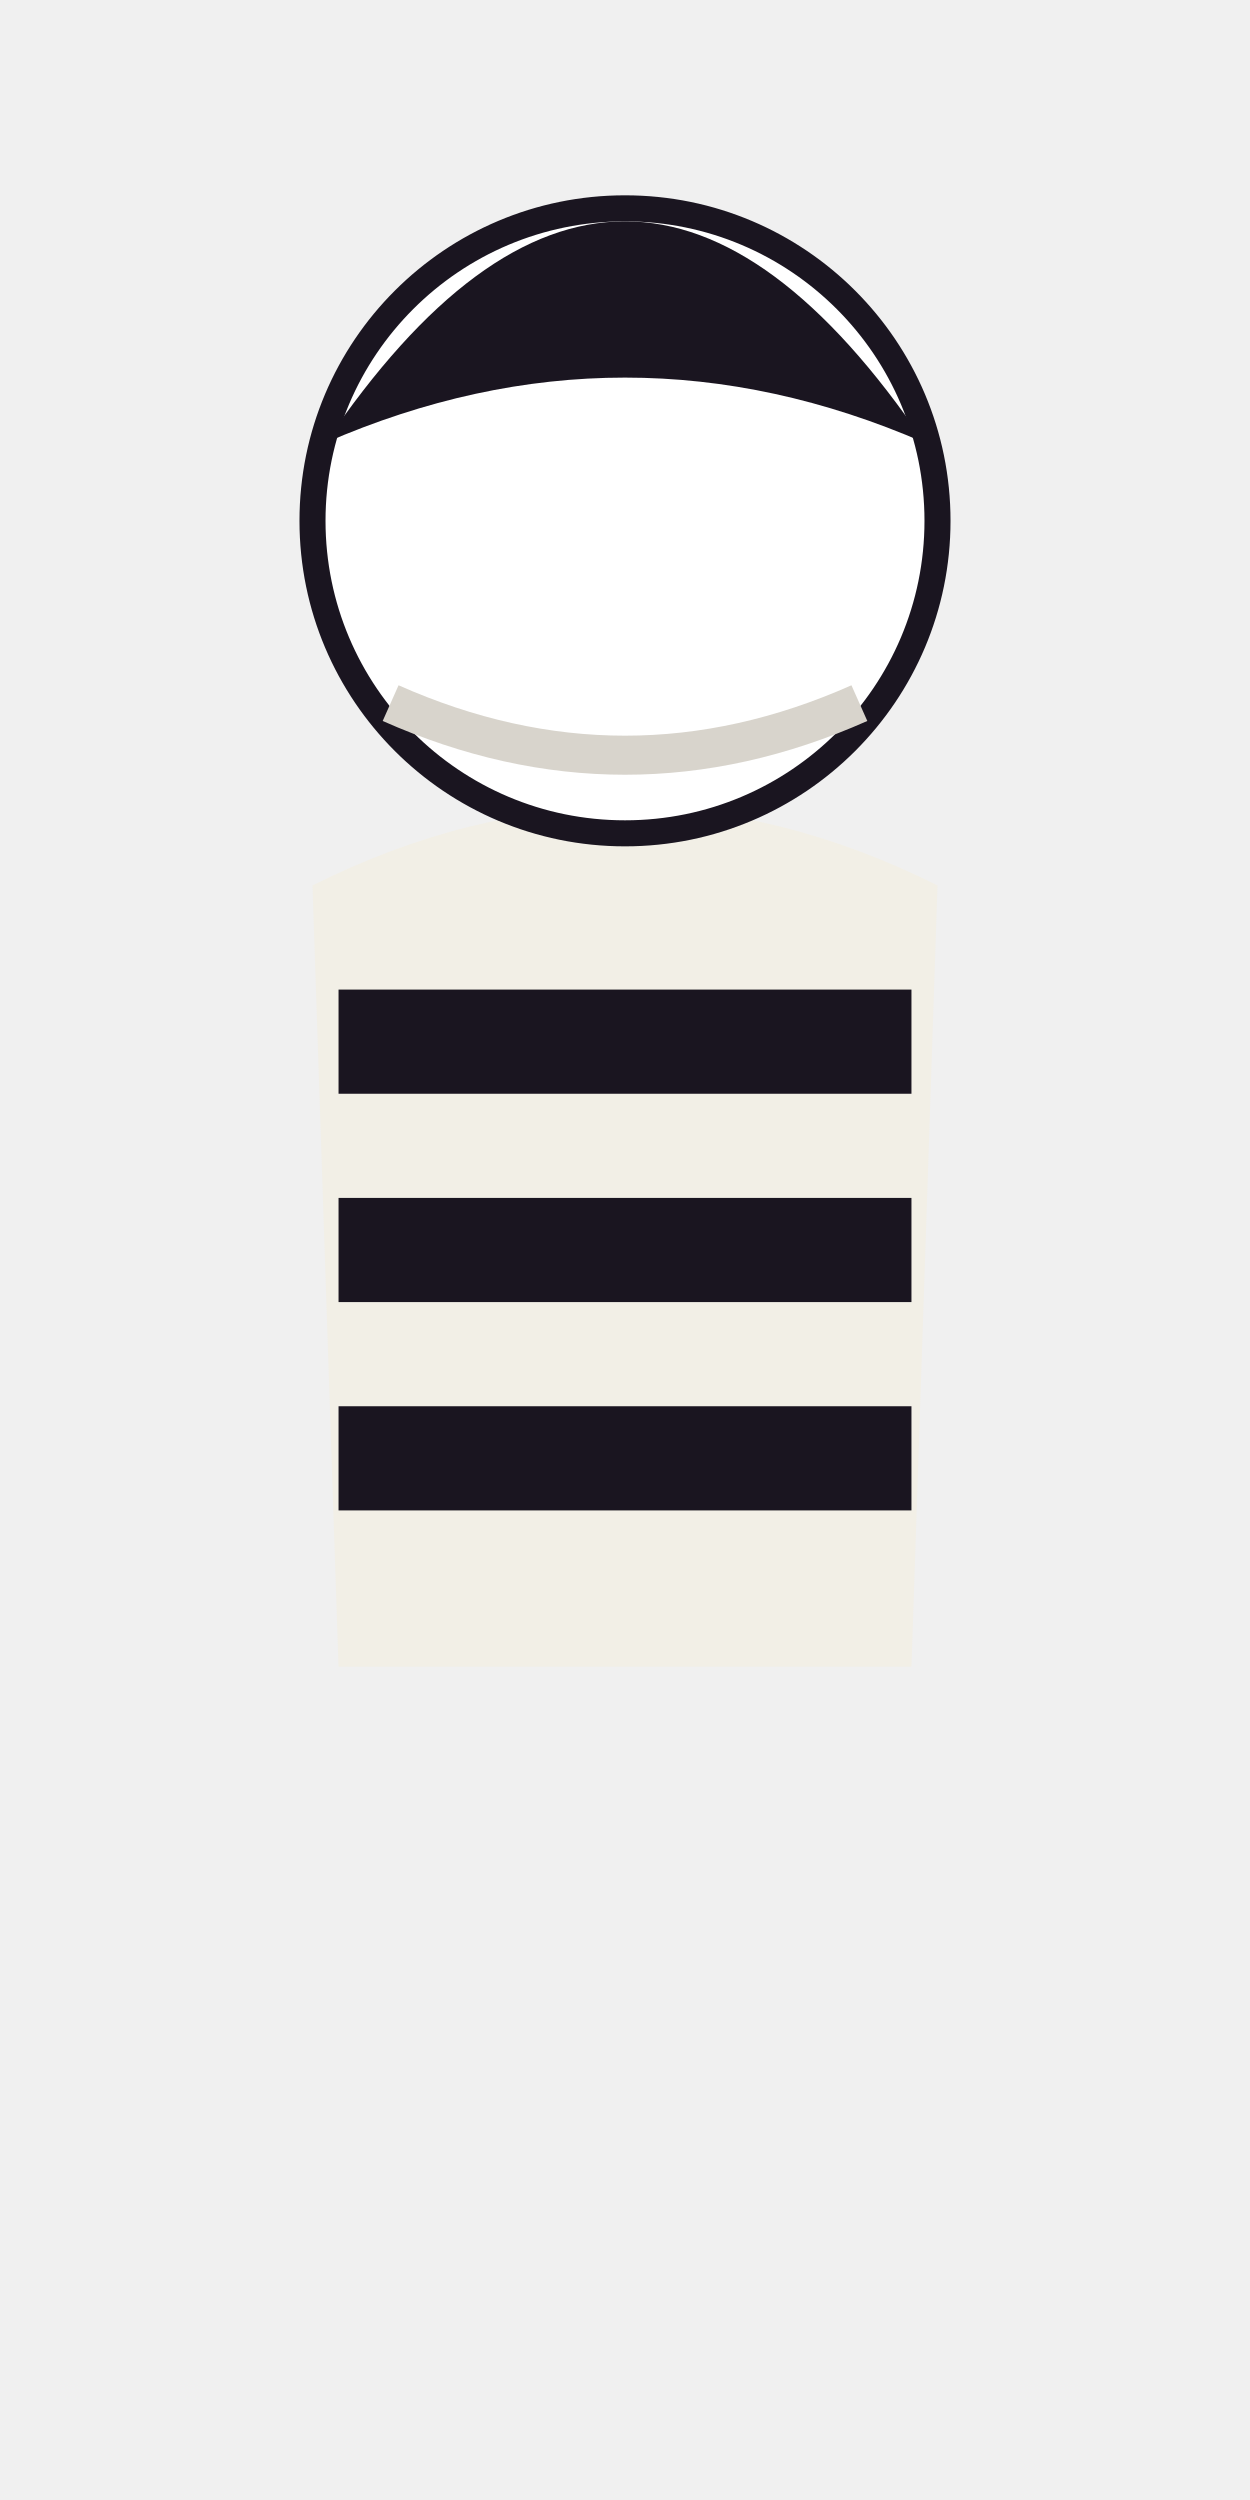
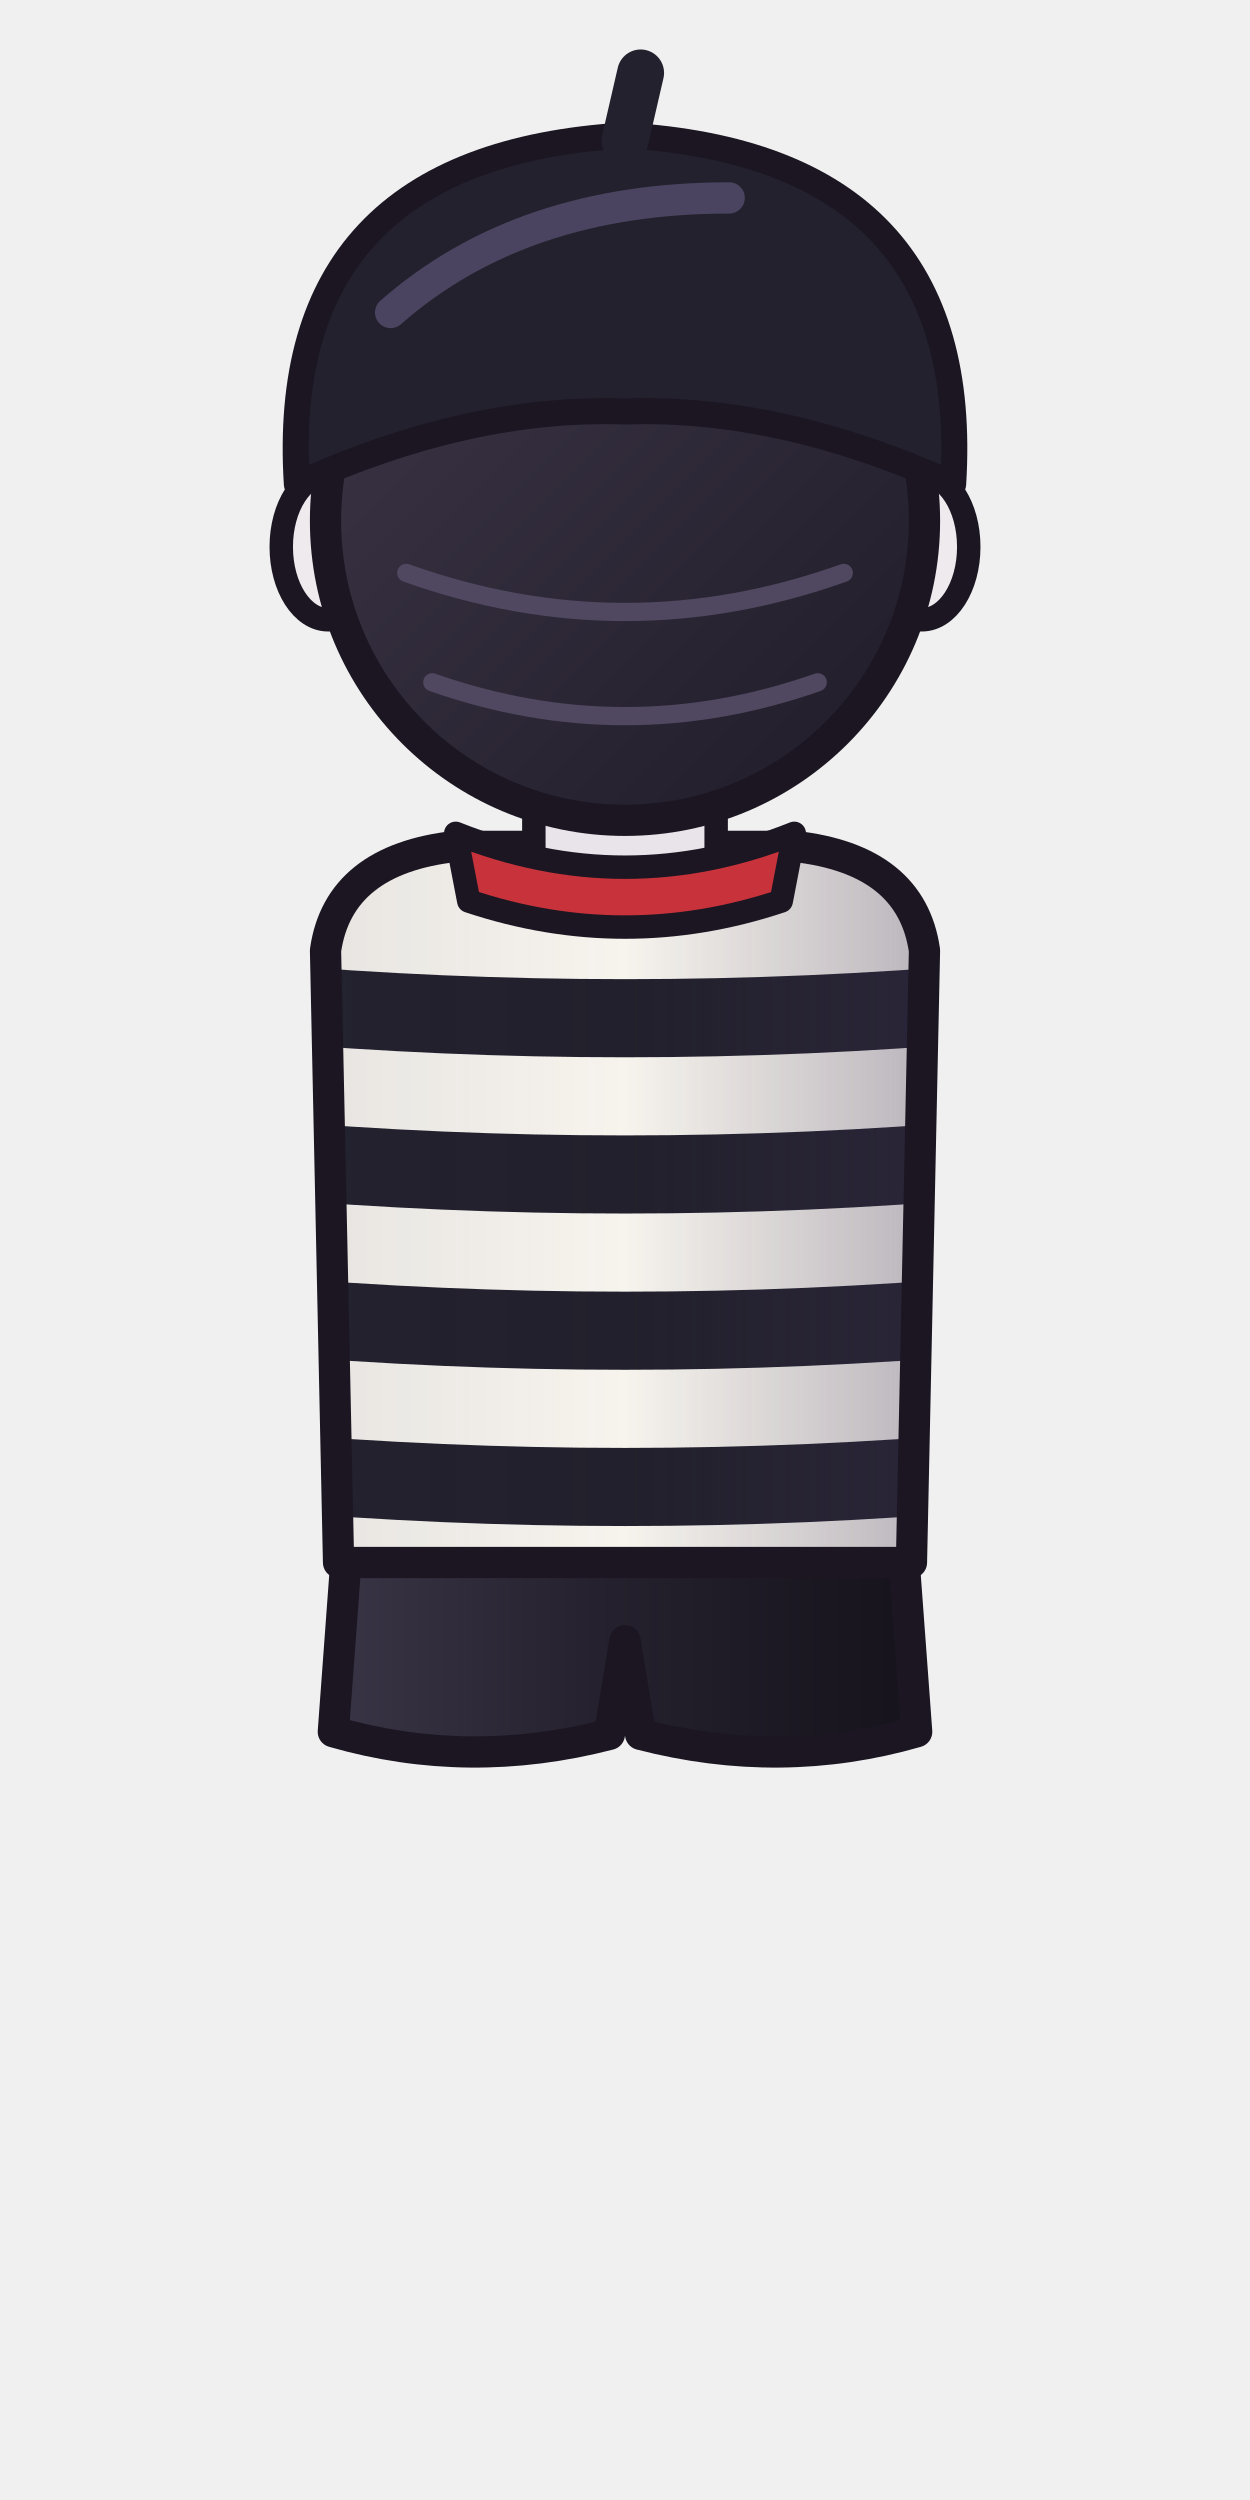
<svg xmlns="http://www.w3.org/2000/svg" width="48" height="96" viewBox="0 0 48 96">
-   <path d="M12 34 Q24 28 36 34 L35 64 L13 64 Z" fill="#f2efe6" />
-   <g fill="#1a1520">
-     <rect x="13" y="38" width="22" height="4" />
-     <rect x="13" y="46" width="22" height="4" />
-     <rect x="13" y="54" width="22" height="4" />
+   <defs>
+     <linearGradient id="shade" x1="0" y1="0" x2="1" y2="0">
+       <stop offset="0" stop-color="#3a3050" stop-opacity="0.08" />
+       <stop offset="0.5" stop-color="#3a3050" stop-opacity="0" />
+       <stop offset="1" stop-color="#3a3050" stop-opacity="0.32" />
+     </linearGradient>
+     <linearGradient id="cloth" x1="0" y1="0" x2="1" y2="0">
+       <stop offset="0" stop-color="#3a3546" />
+       <stop offset="0.45" stop-color="#25212e" />
+       <stop offset="1" stop-color="#16131c" />
+     </linearGradient>
+     <linearGradient id="hair" x1="0" y1="0" x2="1" y2="1">
+       <stop offset="0" stop-color="#3d3648" />
+       <stop offset="1" stop-color="#1f1b27" />
+     </linearGradient>
+     <clipPath id="shirt">
+       <path d="M12.5 36.5 Q13 33 17.5 32.5 L30.5 32.5 Q35 33 35.5 36.5 L35 60 L13 60 Z" />
+     </clipPath>
+   </defs>
+   <path d="M13.5 57 L34.5 57 L35.2 66.5 Q30 68 24.6 66.6 L24 63 L23.4 66.6 Q18 68 12.8 66.5 Z" fill="url(#cloth)" stroke="#1b1622" stroke-width="1.2" stroke-linejoin="round" />
+   <path d="M12.5 36.5 Q13 33 17.5 32.5 L30.5 32.5 Q35 33 35.5 36.5 L35 60 L13 60 Z" fill="#f7f4ee" />
+   <g clip-path="url(#shirt)" fill="#22202c">
+     <path d="M10 37 Q24 38.2 38 37 L38 40 Q24 41.2 10 40 Z" />
+     <path d="M10 43 Q24 44.2 38 43 L38 46 Q24 47.2 10 46 Z" />
+     <path d="M10 49 Q24 50.2 38 49 L38 52 Q24 53.2 10 52 Z" />
+     <path d="M10 55 Q24 56.2 38 55 L38 58 Q24 59.2 10 58 Z" />
  </g>
-   <circle cx="24" cy="20" r="12" fill="#ffffff" stroke="#1a1520" stroke-width="1" />
-   <path d="M12.5 17 Q24 0 35.5 17 Q24 12 12.5 17 Z" fill="#1a1520" />
-   <path d="M15 27 Q24 31 33 27" stroke="#d8d4cc" stroke-width="1.5" fill="none" />
+   <path d="M12.5 36.5 Q13 33 17.5 32.5 L30.5 32.5 Q35 33 35.5 36.5 L35 60 L13 60 Z" fill="url(#shade)" />
+   <path d="M12.5 36.5 Q13 33 17.5 32.5 L30.5 32.5 Q35 33 35.5 36.5 L35 60 L13 60 Z" fill="none" stroke="#1b1622" stroke-width="1.2" stroke-linejoin="round" />
+   <rect x="20.5" y="28" width="7" height="6" fill="#e9e4ea" stroke="#1b1622" stroke-width="0.9" />
+   <path d="M17.5 32 Q24 34.6 30.5 32 L30 34.6 Q24 36.6 18 34.6 Z" fill="#c8323a" stroke="#1b1622" stroke-width="0.9" stroke-linejoin="round" />
+   <ellipse cx="12.6" cy="21" rx="1.8" ry="2.8" fill="#eeeaee" stroke="#1b1622" stroke-width="0.9" />
+   <ellipse cx="35.4" cy="21" rx="1.8" ry="2.8" fill="#eeeaee" stroke="#1b1622" stroke-width="0.9" />
+   <circle cx="24" cy="20" r="11.5" fill="url(#hair)" stroke="#1b1622" stroke-width="1.2" />
+   <path d="M15.6 22 Q24 25 32.4 22 M16.6 26.2 Q24 28.8 31.4 26.2" stroke="#504860" stroke-width="0.7" fill="none" stroke-linecap="round" />
+   <path d="M11.4 18.6 Q10.6 6 24 5.2 Q37.4 6 36.6 18.6 Q30 15.6 24 15.8 Q18 15.6 11.4 18.6 Z" fill="#24212e" stroke="#1b1622" stroke-width="1" stroke-linejoin="round" />
+   <path d="M15 12 Q20 7.6 28 7.6" stroke="#4a4460" stroke-width="1.2" fill="none" stroke-linecap="round" />
+   <path d="M24 5.4 L24.6 2.8" stroke="#24212e" stroke-width="1.8" stroke-linecap="round" />
</svg>
